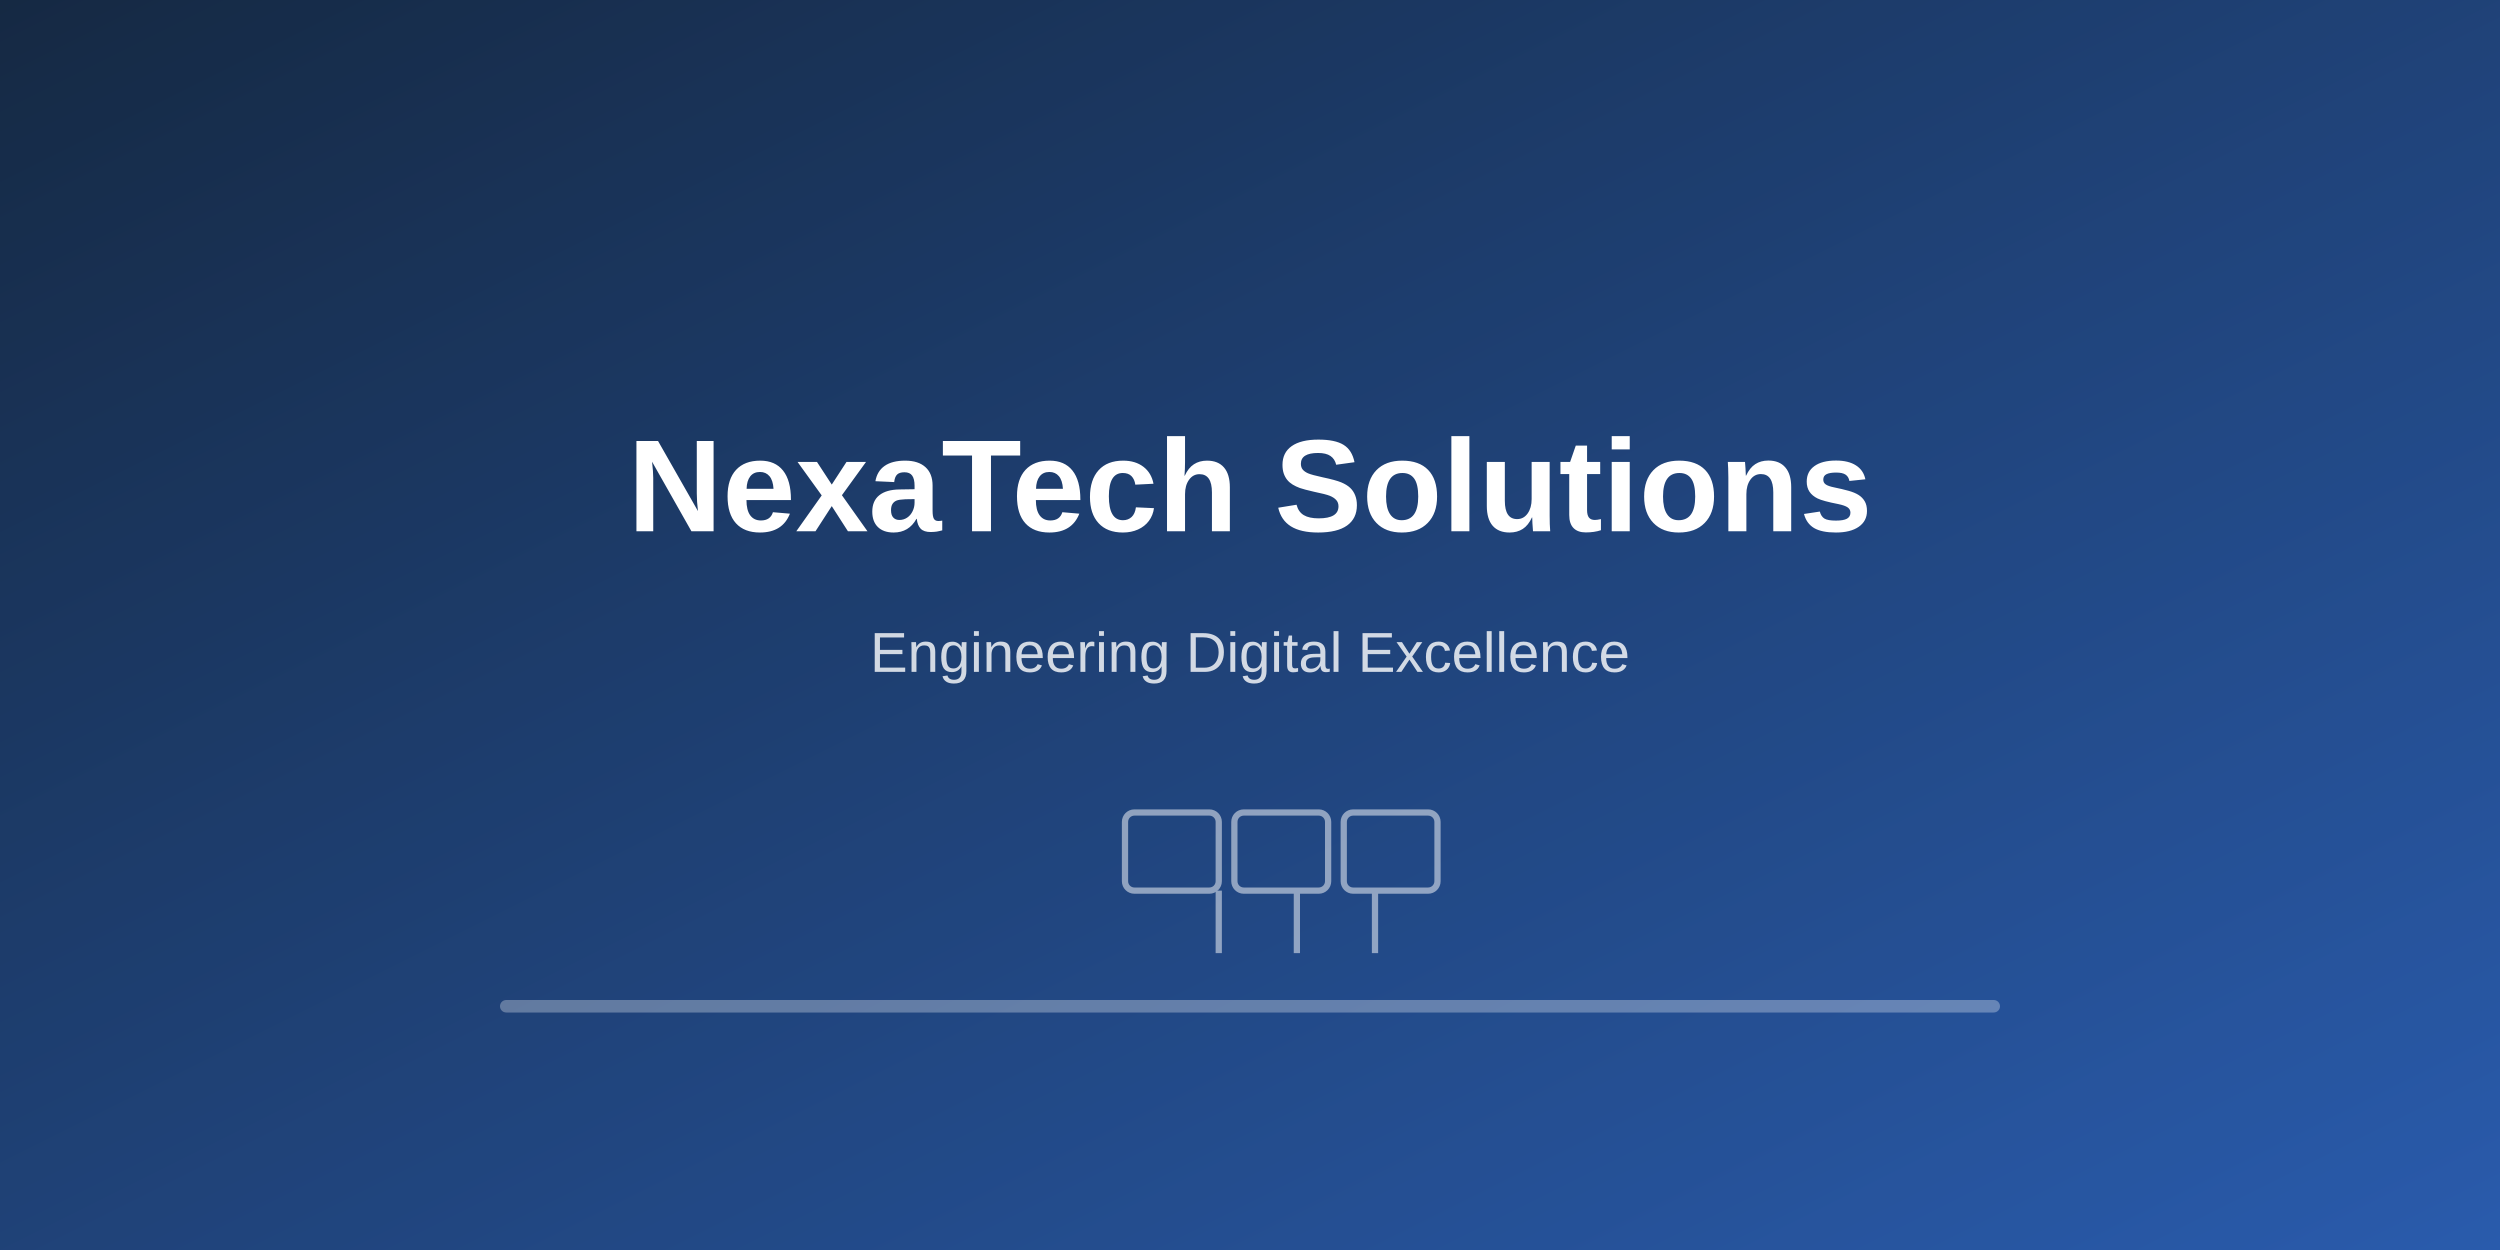
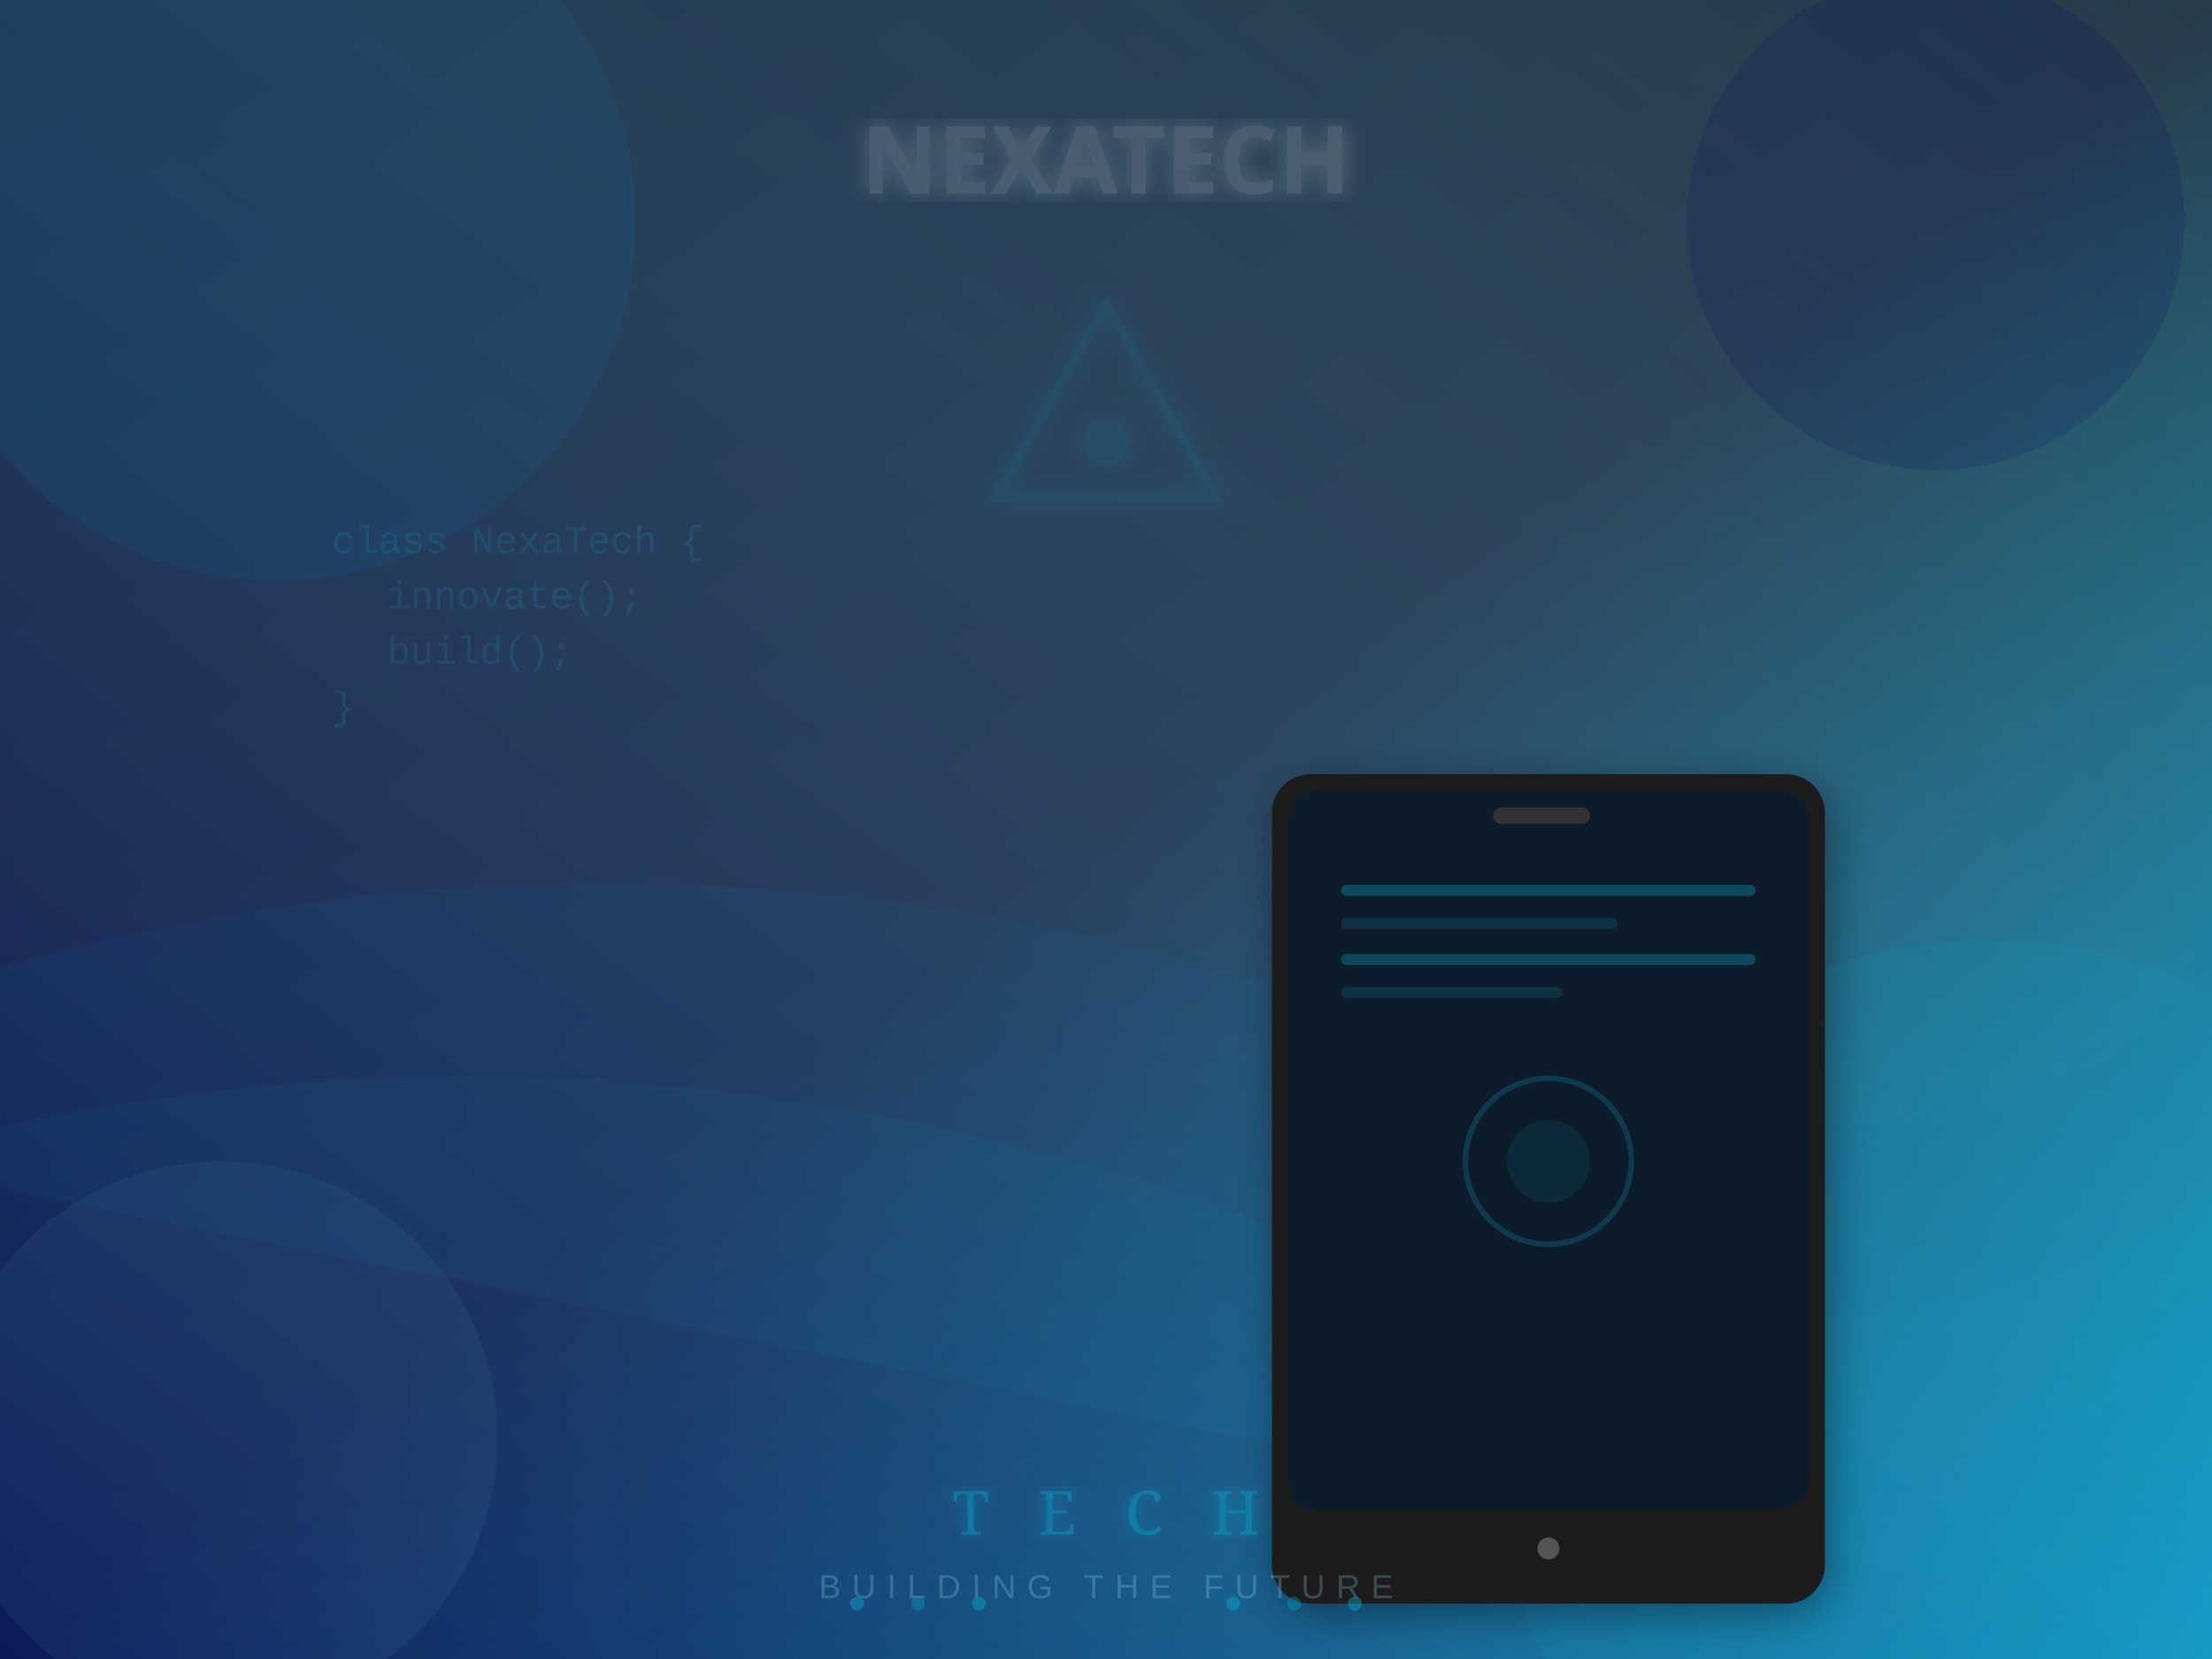
- <svg xmlns="http://www.w3.org/2000/svg" viewBox="0 0 800 400">
+ <svg xmlns="http://www.w3.org/2000/svg" viewBox="0 0 800 600" width="800" height="600">
  <defs>
-     <linearGradient id="g6" x1="0%" y1="0%" x2="100%" y2="100%">
-       <stop offset="0%" stop-color="#1E3A5F" />
-       <stop offset="100%" stop-color="#3B82F6" />
+     <linearGradient id="bg" x1="0" y1="0" x2="1" y2="1">
+       <stop offset="0%" stop-color="#0D1B2A" />
+       <stop offset="50%" stop-color="#1B2838" />
+       <stop offset="100%" stop-color="#00B4D8" />
    </linearGradient>
+     <linearGradient id="ov" x1="0" y1="1" x2="1" y2="0">
+       <stop offset="0%" stop-color="#03045E" stop-opacity="0.6" />
+       <stop offset="100%" stop-color="#90E0EF" stop-opacity="0.1" />
+     </linearGradient>
+     <linearGradient id="accent" x1="0" y1="0" x2="1" y2="0">
+       <stop offset="0%" stop-color="#00B4D8" />
+       <stop offset="50%" stop-color="#0077B6" />
+       <stop offset="100%" stop-color="#00B4D8" />
+     </linearGradient>
+     <filter id="glow">
+       <feGaussianBlur stdDeviation="3" result="b" />
+       <feMerge>
+         <feMergeNode in="b" />
+         <feMergeNode in="SourceGraphic" />
+       </feMerge>
+     </filter>
+     <filter id="shadow">
+       <feDropShadow dx="2" dy="4" stdDeviation="8" flood-color="#000" flood-opacity="0.4" />
+     </filter>
+     <filter id="neon">
+       <feGaussianBlur stdDeviation="4" result="b" />
+       <feMerge>
+         <feMergeNode in="b" />
+         <feMergeNode in="b" />
+         <feMergeNode in="SourceGraphic" />
+       </feMerge>
+     </filter>
  </defs>
-   <rect width="800" height="400" fill="url(#g6)" />
-   <rect x="0" y="0" width="800" height="400" fill="rgba(0,0,0,0.3)" />
-   <text x="400" y="170" text-anchor="middle" font-family="Arial,sans-serif" font-size="42" fill="white" font-weight="bold">NexaTech Solutions</text>
-   <text x="400" y="215" text-anchor="middle" font-family="Arial,sans-serif" font-size="18" fill="rgba(255,255,255,0.8)">Engineering Digital Excellence</text>
-   <g transform="translate(400,280)" fill="none" stroke="white" stroke-width="2" opacity="0.5">
-     <rect x="-40" y="-20" width="30" height="25" rx="3" />
-     <rect x="-5" y="-20" width="30" height="25" rx="3" />
-     <rect x="30" y="-20" width="30" height="25" rx="3" />
-     <line x1="-10" y1="5" x2="-10" y2="25" />
-     <line x1="15" y1="5" x2="15" y2="25" />
-     <line x1="40" y1="5" x2="40" y2="25" />
+   <rect width="800" height="600" fill="url(#bg)" />
+   <rect width="800" height="600" fill="url(#ov)" />
+   <circle cx="100" cy="80" r="130" fill="#0077B6" opacity="0.12" />
+   <circle cx="720" cy="520" r="180" fill="#00B4D8" opacity="0.08" />
+   <circle cx="700" cy="80" r="90" fill="#03045E" opacity="0.15" />
+   <circle cx="80" cy="520" r="100" fill="#90E0EF" opacity="0.06" />
+   <path d="M0,350 Q250,280 500,370 T800,330 L800,600 L0,600 Z" fill="#0077B6" opacity="0.08" />
+   <path d="M-50,420 Q200,350 450,440 T850,400 L850,600 Z" fill="#00B4D8" opacity="0.05" />
+   <g transform="translate(400,150)" opacity="0.1" filter="url(#neon)">
+     <polygon points="0,-40 40,30 -40,30" fill="none" stroke="#00B4D8" stroke-width="3" />
+     <circle cx="0" cy="10" r="8" fill="#00B4D8" />
  </g>
-   <rect x="160" y="320" width="480" height="4" rx="2" fill="rgba(255,255,255,0.3)" />
+   <g transform="translate(120,200)" opacity="0.15">
+     <text x="0" y="0" font-family="Courier New,monospace" font-size="14" fill="#00B4D8">class NexaTech {</text>
+     <text x="20" y="20" font-family="Courier New,monospace" font-size="14" fill="#00B4D8">innovate();</text>
+     <text x="20" y="40" font-family="Courier New,monospace" font-size="14" fill="#00B4D8">build();</text>
+     <text x="0" y="60" font-family="Courier New,monospace" font-size="14" fill="#00B4D8">}</text>
+   </g>
+   <g filter="url(#shadow)" transform="translate(460,280)">
+     <rect x="0" y="0" width="200" height="300" rx="14" fill="#1A1A1A" />
+     <rect x="6" y="6" width="188" height="260" rx="10" fill="#0D1B2A" />
+     <rect x="80" y="12" width="35" height="6" rx="3" fill="#333" />
+     <circle cx="100" cy="280" r="4" fill="#555" />
+     <rect x="25" y="40" width="150" height="4" rx="2" fill="#00B4D8" opacity="0.3" />
+     <rect x="25" y="52" width="100" height="4" rx="2" fill="#00B4D8" opacity="0.15" />
+     <rect x="25" y="65" width="150" height="4" rx="2" fill="#00B4D8" opacity="0.3" />
+     <rect x="25" y="77" width="80" height="4" rx="2" fill="#00B4D8" opacity="0.15" />
+     <circle cx="100" cy="140" r="30" fill="none" stroke="#00B4D8" stroke-width="2" opacity="0.2" />
+     <circle cx="100" cy="140" r="15" fill="#00B4D8" opacity="0.1" />
+   </g>
+   <text x="400" y="70" font-family="Arial Black,sans-serif" font-size="34" font-weight="900" fill="#FFF" text-anchor="middle" filter="url(#neon)" opacity="0.15">NEXATECH</text>
+   <text x="400" y="555" font-family="Georgia,serif" font-size="22" fill="#00B4D8" text-anchor="middle" opacity="0.4" letter-spacing="6" filter="url(#glow)">T E C H</text>
+   <text x="400" y="578" font-family="Arial,sans-serif" font-size="12" fill="#90E0EF" text-anchor="middle" opacity="0.25" letter-spacing="4">BUILDING THE FUTURE</text>
+   <circle cx="310" cy="580" r="2.5" fill="#00B4D8" opacity="0.4" />
+   <circle cx="332" cy="580" r="2.5" fill="#00B4D8" opacity="0.3" />
+   <circle cx="354" cy="580" r="2.5" fill="#00B4D8" opacity="0.4" />
+   <circle cx="446" cy="580" r="2.5" fill="#00B4D8" opacity="0.4" />
+   <circle cx="468" cy="580" r="2.5" fill="#00B4D8" opacity="0.3" />
+   <circle cx="490" cy="580" r="2.5" fill="#00B4D8" opacity="0.4" />
</svg>
